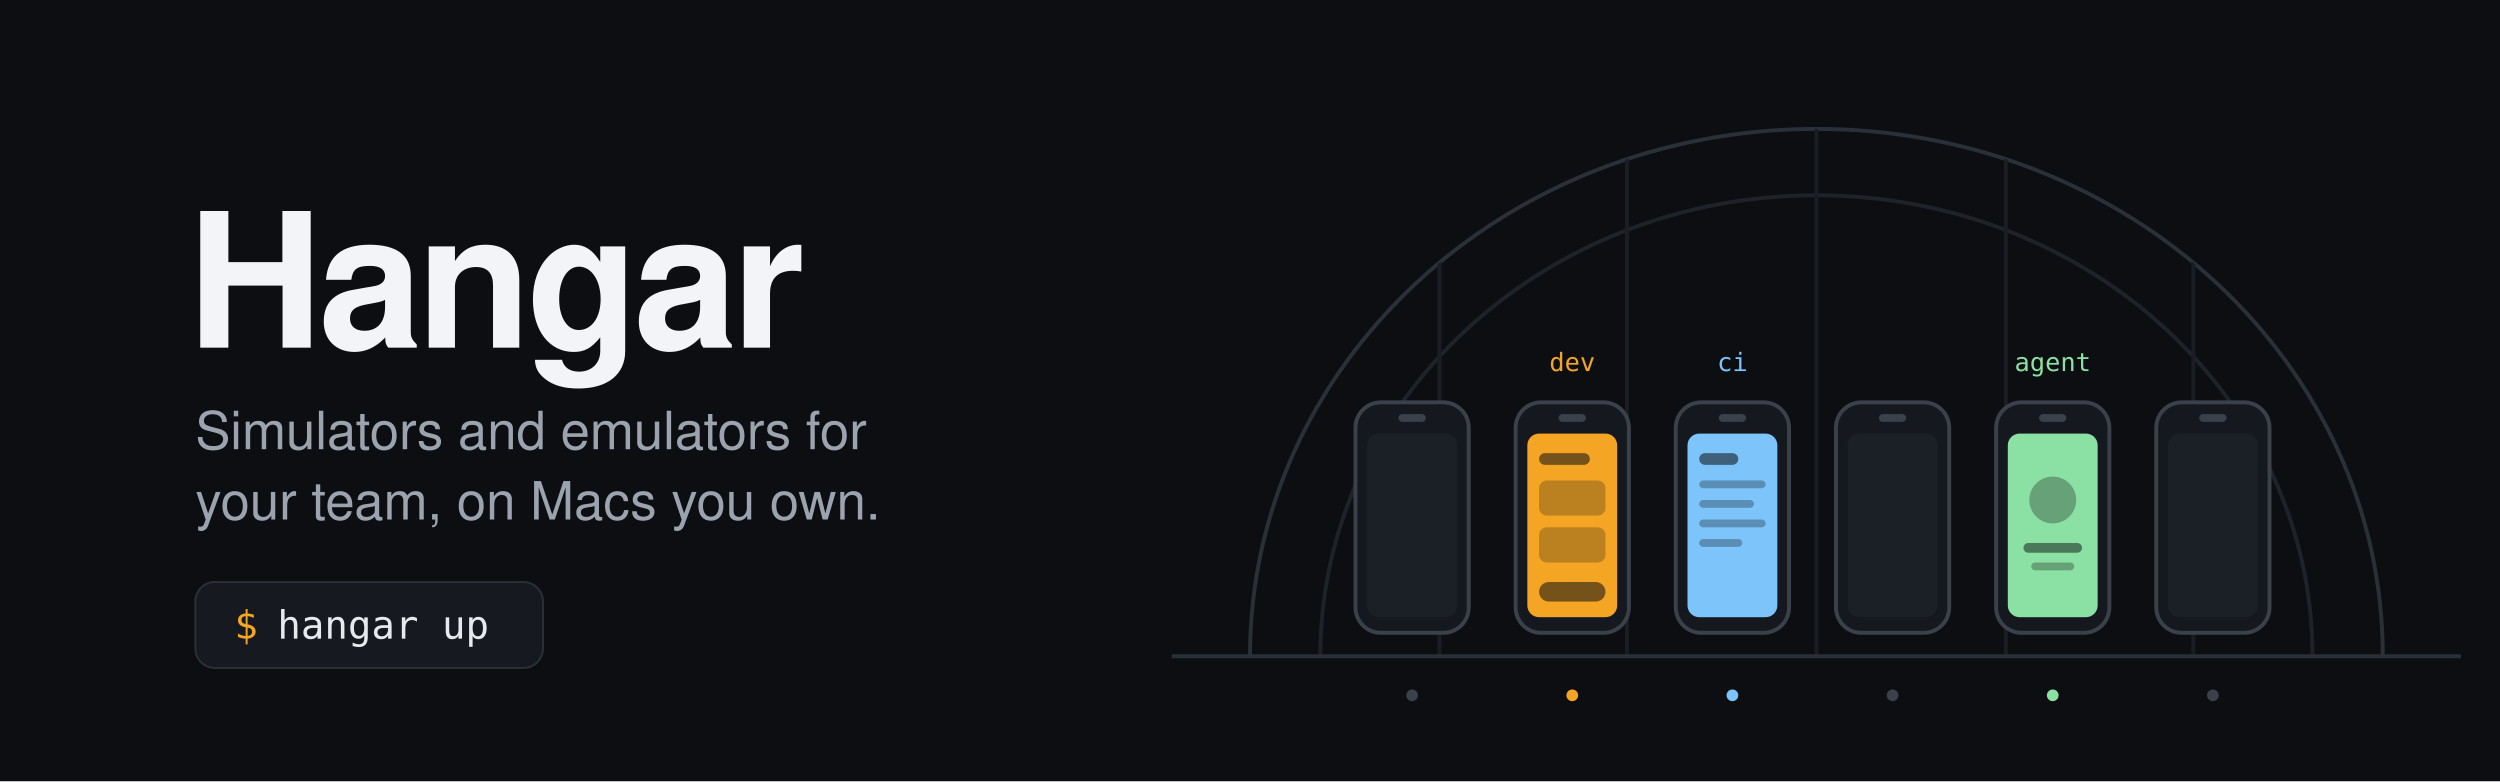
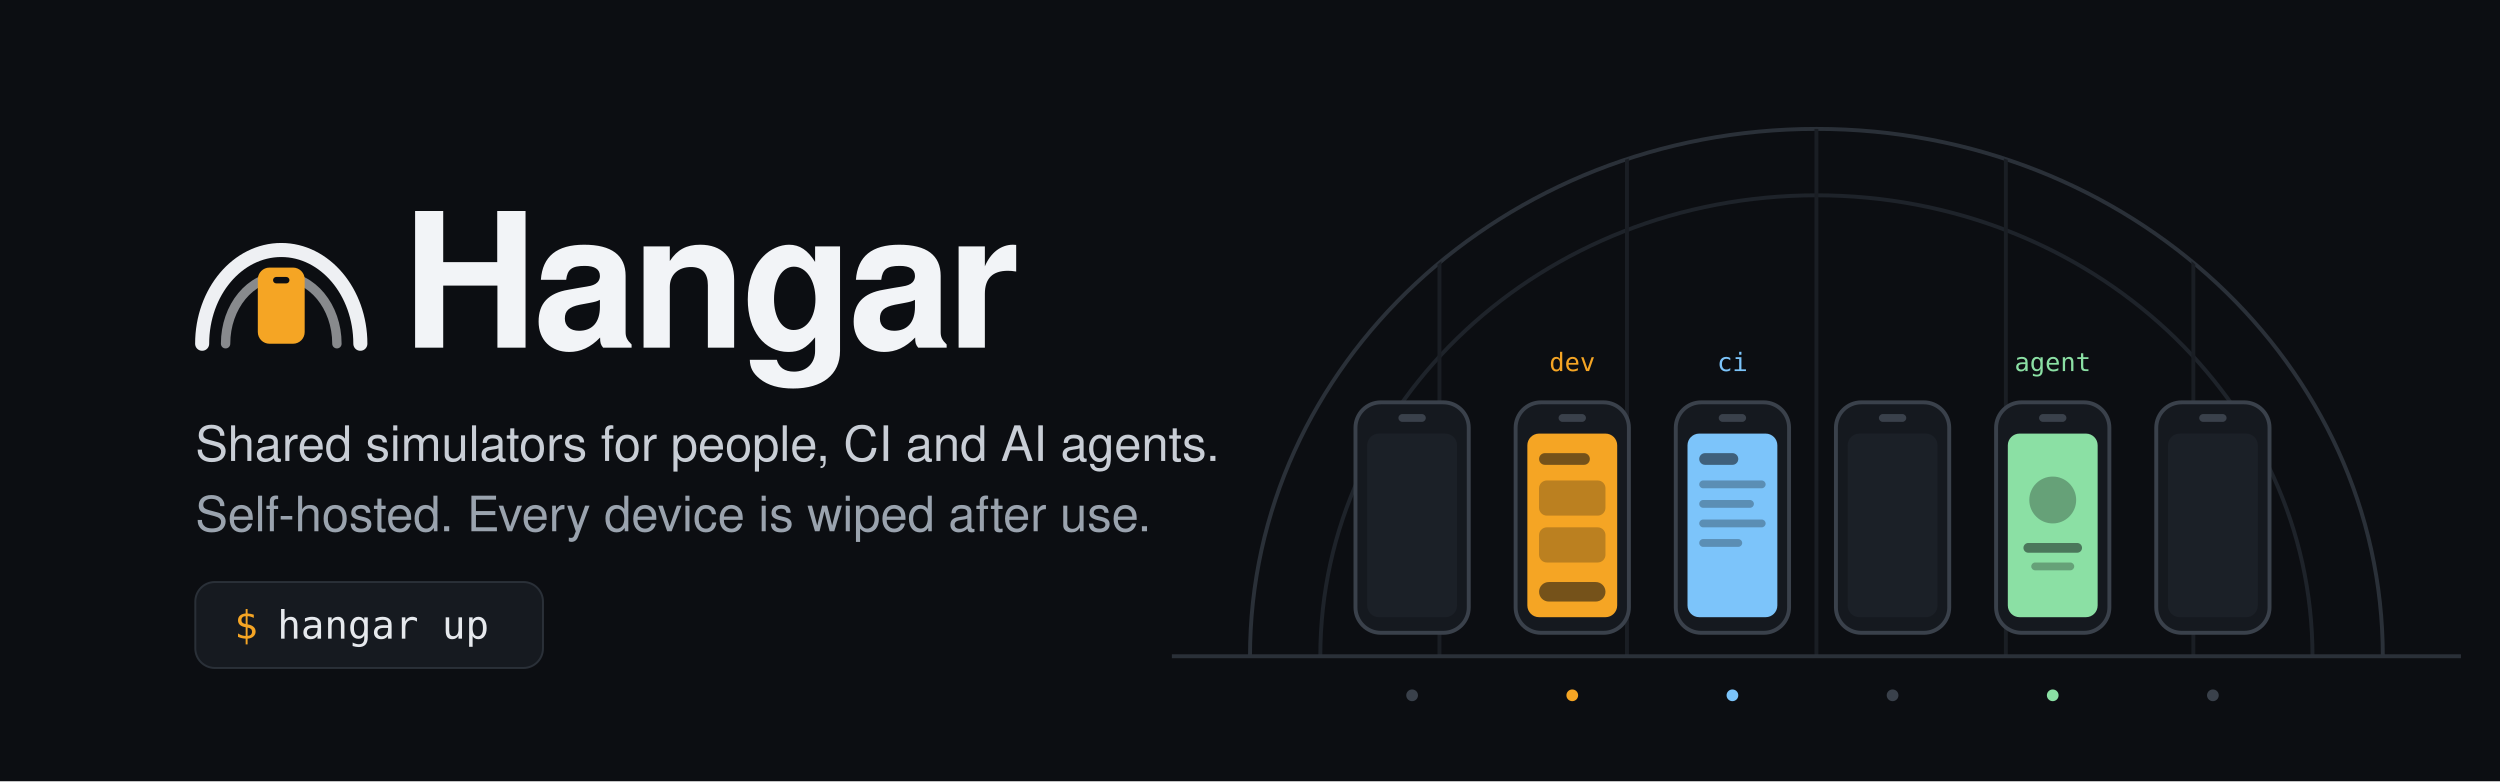
<svg xmlns="http://www.w3.org/2000/svg" width="1280" height="400" viewBox="0 0 1280 400">
  <defs>
    <clipPath id="arch">
      <path d="M640 336 A290 270 0 0 1 1220 336 Z" />
    </clipPath>
    <g id="phone">
      <rect x="0" y="0" width="58" height="118" rx="13" fill="#15191F" stroke="#3A414B" stroke-width="2" />
      <rect x="22" y="6" width="14" height="4" rx="2" fill="#3A414B" />
    </g>
  </defs>
  <rect width="1280" height="400" fill="#0C0E12" />
-   <text x="96" y="178" fill="#F2F4F7" font-family="-apple-system, 'SF Pro Display', 'Segoe UI', Helvetica, Arial, sans-serif" font-size="96" font-weight="700" letter-spacing="-3">Hangar</text>
-   <text x="100" y="230" fill="#9AA3AE" font-family="-apple-system, 'SF Pro Text', 'Segoe UI', Helvetica, Arial, sans-serif" font-size="27">Simulators and emulators for</text>
-   <text x="100" y="266" fill="#9AA3AE" font-family="-apple-system, 'SF Pro Text', 'Segoe UI', Helvetica, Arial, sans-serif" font-size="27">your team, on Macs you own.</text>
+   <g transform="translate(96 92) scale(3)">
+     <path d="M2.5 28 A13.5 16 0 0 1 29.5 28" fill="none" stroke="#EEF0F3" stroke-width="2.4" stroke-linecap="round" />
+     <path d="M6.5 28 A9.5 11.5 0 0 1 25.5 28" fill="none" stroke="#EEF0F3" stroke-width="1.6" stroke-linecap="round" opacity=".55" />
+     <rect x="12" y="15" width="8" height="13" rx="2" fill="#F5A524" />
+     <rect x="14.6" y="16.6" width="2.8" height="1.1" rx=".55" fill="#0C0E12" />
+   </g>
+   <text x="206" y="178" fill="#F2F4F7" font-family="-apple-system, 'SF Pro Display', 'Segoe UI', Helvetica, Arial, sans-serif" font-size="96" font-weight="700" letter-spacing="-3">Hangar</text>
+   <text x="100" y="236" fill="#C9CED6" font-family="-apple-system, 'SF Pro Text', 'Segoe UI', Helvetica, Arial, sans-serif" font-size="25">Shared simulators for people, CI and AI agents.</text>
+   <text x="100" y="272" fill="#9AA3AE" font-family="-apple-system, 'SF Pro Text', 'Segoe UI', Helvetica, Arial, sans-serif" font-size="25">Self-hosted. Every device is wiped after use.</text>
  <rect x="100" y="298" width="178" height="44" rx="10" fill="#161A20" stroke="#2A3038" />
  <text x="120" y="327" fill="#F5A524" font-family="'SF Mono', Menlo, Consolas, monospace" font-size="20">$</text>
  <text x="142" y="327" fill="#E6E9ED" font-family="'SF Mono', Menlo, Consolas, monospace" font-size="20">hangar up</text>
  <g fill="none" stroke="#2A3038" stroke-width="2">
    <path d="M640 336 A290 270 0 0 1 1220 336" />
    <path d="M676 336 A254 236 0 0 1 1184 336" stroke="#1E232A" />
  </g>
  <g clip-path="url(#arch)" stroke="#1A1E24" stroke-width="2">
    <line x1="737" y1="0" x2="737" y2="336" />
    <line x1="833" y1="0" x2="833" y2="336" />
    <line x1="930" y1="0" x2="930" y2="336" />
    <line x1="1027" y1="0" x2="1027" y2="336" />
    <line x1="1123" y1="0" x2="1123" y2="336" />
  </g>
  <line x1="600" y1="336" x2="1260" y2="336" stroke="#2A3038" stroke-width="2" />
  <g transform="translate(694 206)">
    <use href="#phone" />
    <rect x="6" y="16" width="46" height="94" rx="6" fill="#1B2027" />
  </g>
  <g transform="translate(776 206)">
    <use href="#phone" />
    <rect x="6" y="16" width="46" height="94" rx="6" fill="#F5A524" />
    <rect x="12" y="26" width="26" height="6" rx="3" fill="#0C0E12" opacity=".55" />
    <rect x="12" y="40" width="34" height="18" rx="4" fill="#0C0E12" opacity=".25" />
    <rect x="12" y="64" width="34" height="18" rx="4" fill="#0C0E12" opacity=".25" />
    <rect x="12" y="92" width="34" height="10" rx="5" fill="#0C0E12" opacity=".55" />
  </g>
  <g transform="translate(858 206)">
    <use href="#phone" />
    <rect x="6" y="16" width="46" height="94" rx="6" fill="#7CC4FA" />
    <rect x="12" y="26" width="20" height="6" rx="3" fill="#0C0E12" opacity=".55" />
    <rect x="12" y="40" width="34" height="4" rx="2" fill="#0C0E12" opacity=".3" />
    <rect x="12" y="50" width="28" height="4" rx="2" fill="#0C0E12" opacity=".3" />
    <rect x="12" y="60" width="34" height="4" rx="2" fill="#0C0E12" opacity=".3" />
    <rect x="12" y="70" width="22" height="4" rx="2" fill="#0C0E12" opacity=".3" />
  </g>
  <g transform="translate(940 206)">
    <use href="#phone" />
    <rect x="6" y="16" width="46" height="94" rx="6" fill="#1B2027" />
  </g>
  <g transform="translate(1022 206)">
    <use href="#phone" />
    <rect x="6" y="16" width="46" height="94" rx="6" fill="#8BE0A4" />
    <circle cx="29" cy="50" r="12" fill="#0C0E12" opacity=".3" />
    <rect x="14" y="72" width="30" height="5" rx="2.5" fill="#0C0E12" opacity=".5" />
    <rect x="18" y="82" width="22" height="4" rx="2" fill="#0C0E12" opacity=".3" />
  </g>
  <g transform="translate(1104 206)">
    <use href="#phone" />
    <rect x="6" y="16" width="46" height="94" rx="6" fill="#1B2027" />
  </g>
  <g font-family="'SF Mono', Menlo, Consolas, monospace" font-size="13" text-anchor="middle">
    <text x="805" y="190" fill="#F5A524">dev</text>
    <text x="887" y="190" fill="#7CC4FA">ci</text>
    <text x="1051" y="190" fill="#8BE0A4">agent</text>
  </g>
  <g fill="#3A414B">
    <circle cx="723" cy="356" r="3" />
    <circle cx="969" cy="356" r="3" />
    <circle cx="1133" cy="356" r="3" />
  </g>
  <g>
    <circle cx="805" cy="356" r="3" fill="#F5A524" />
    <circle cx="887" cy="356" r="3" fill="#7CC4FA" />
    <circle cx="1051" cy="356" r="3" fill="#8BE0A4" />
  </g>
</svg>
